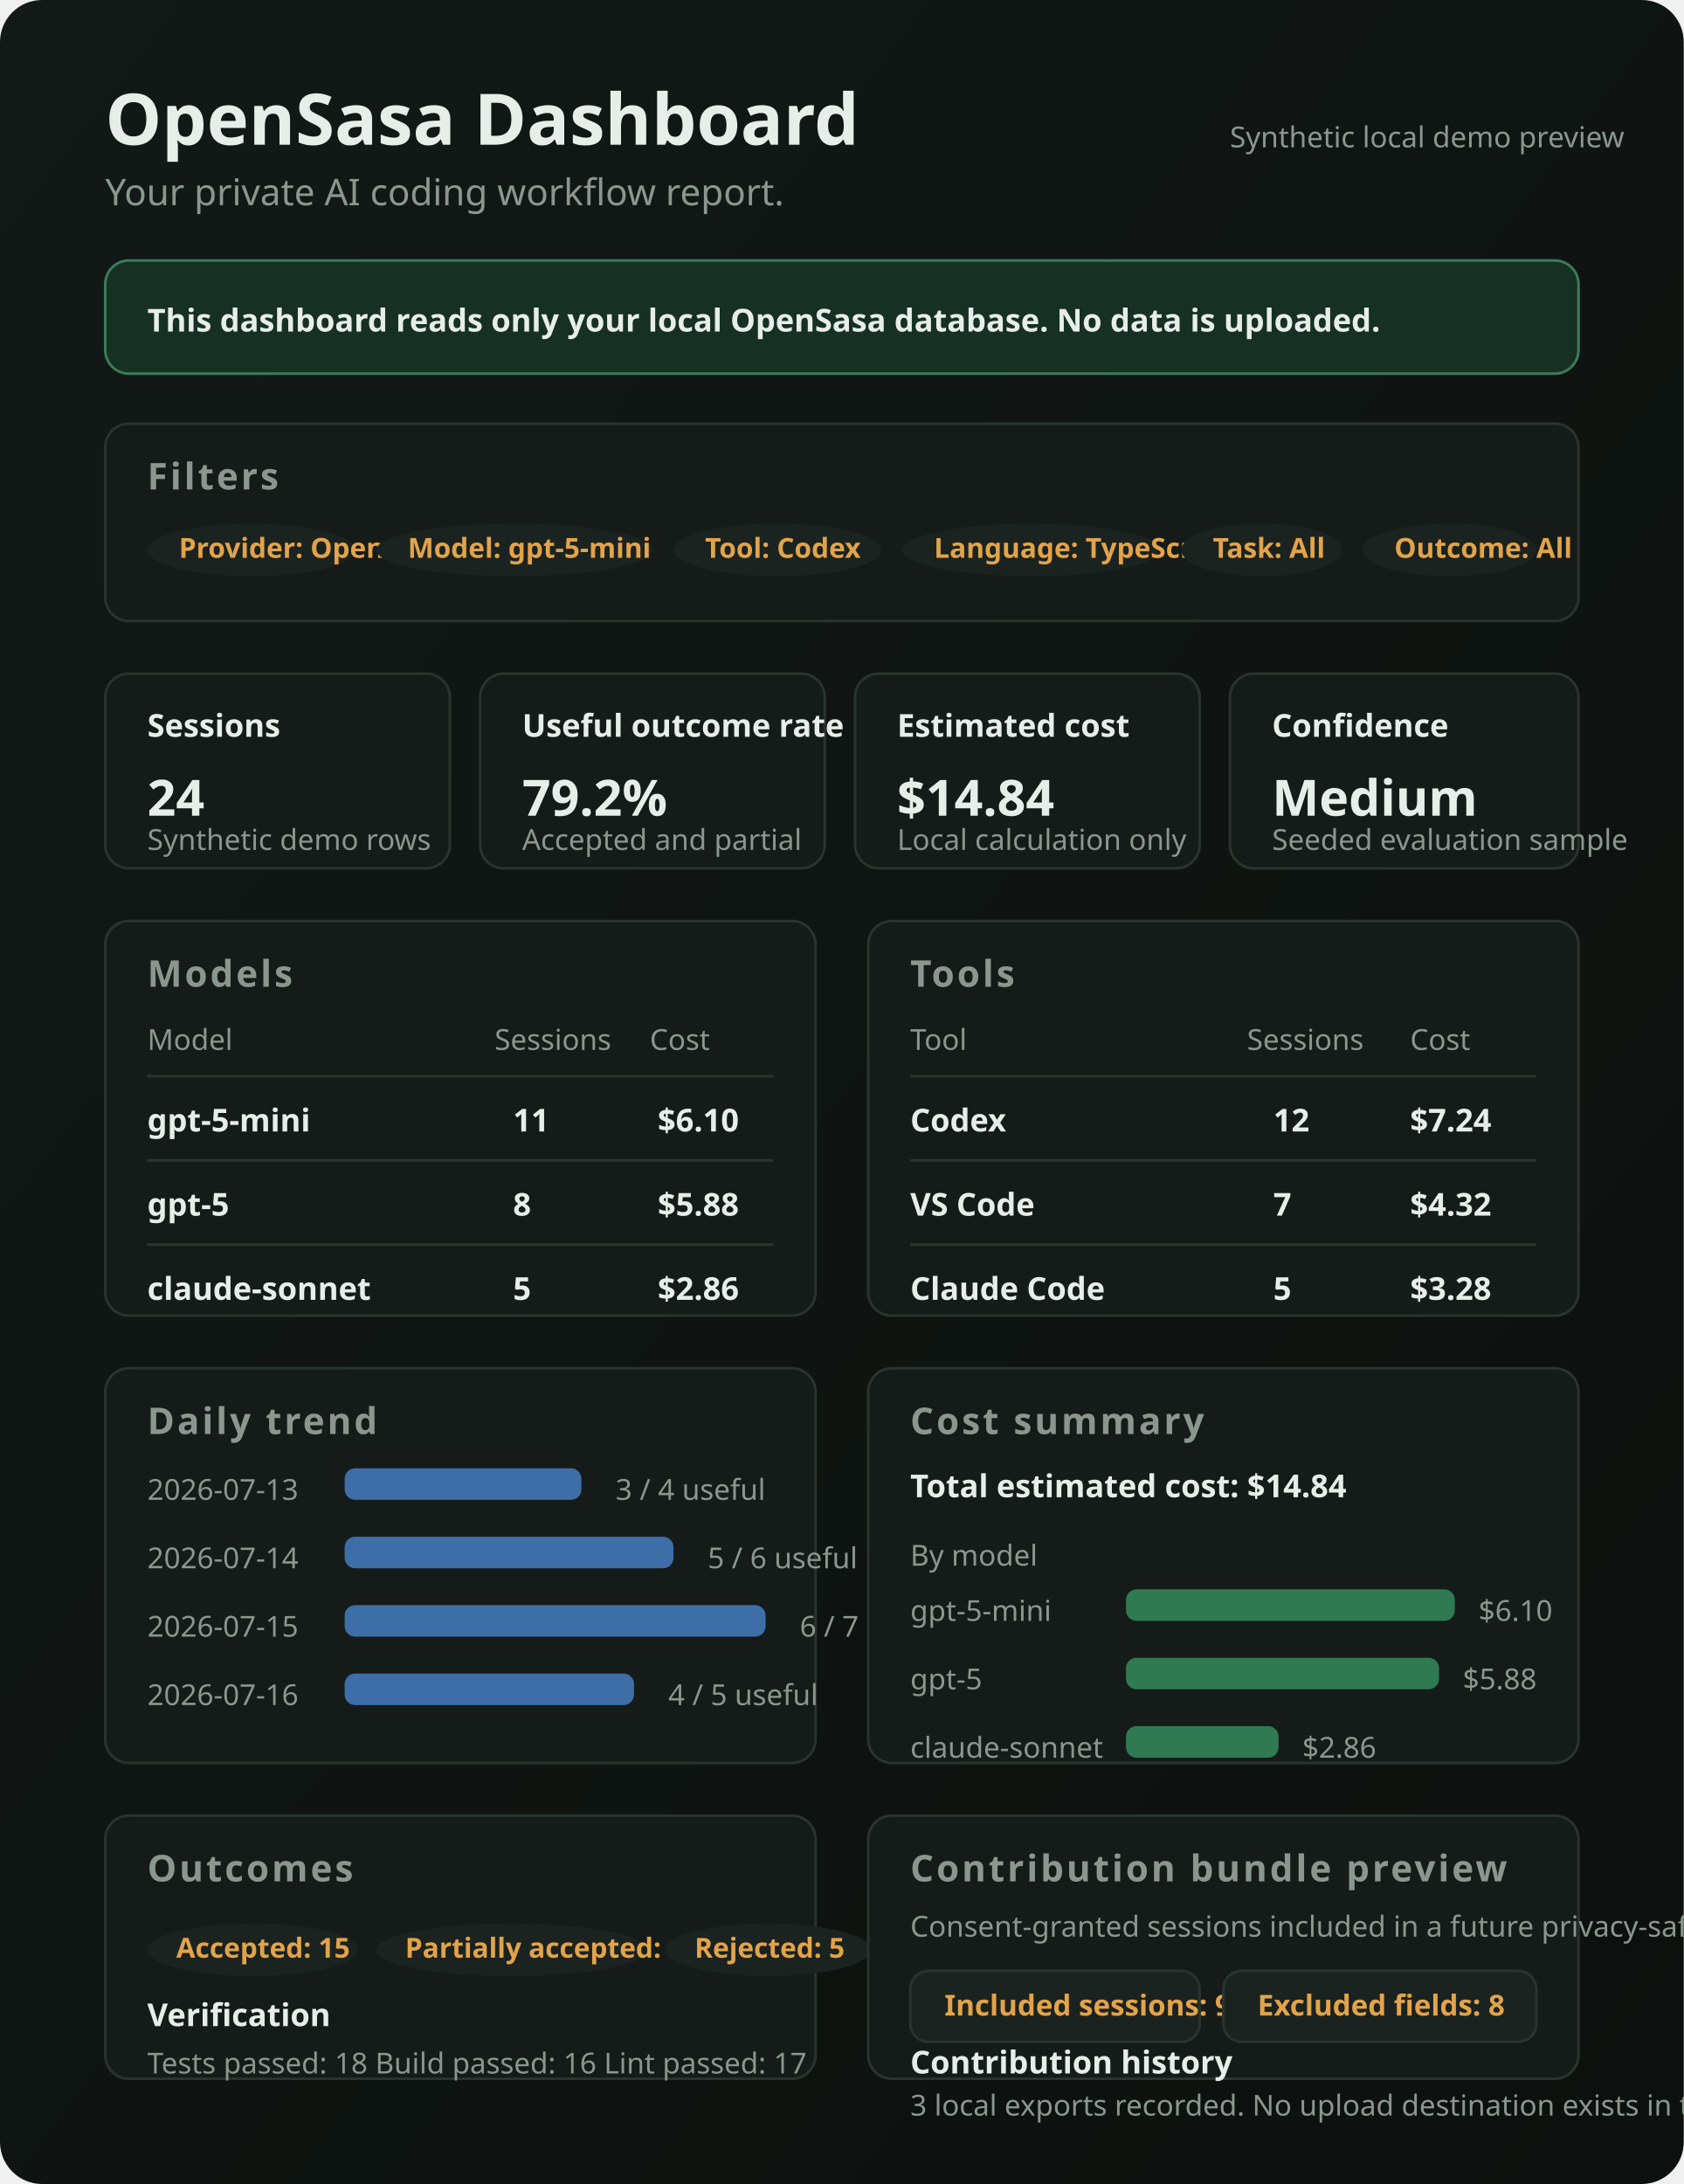
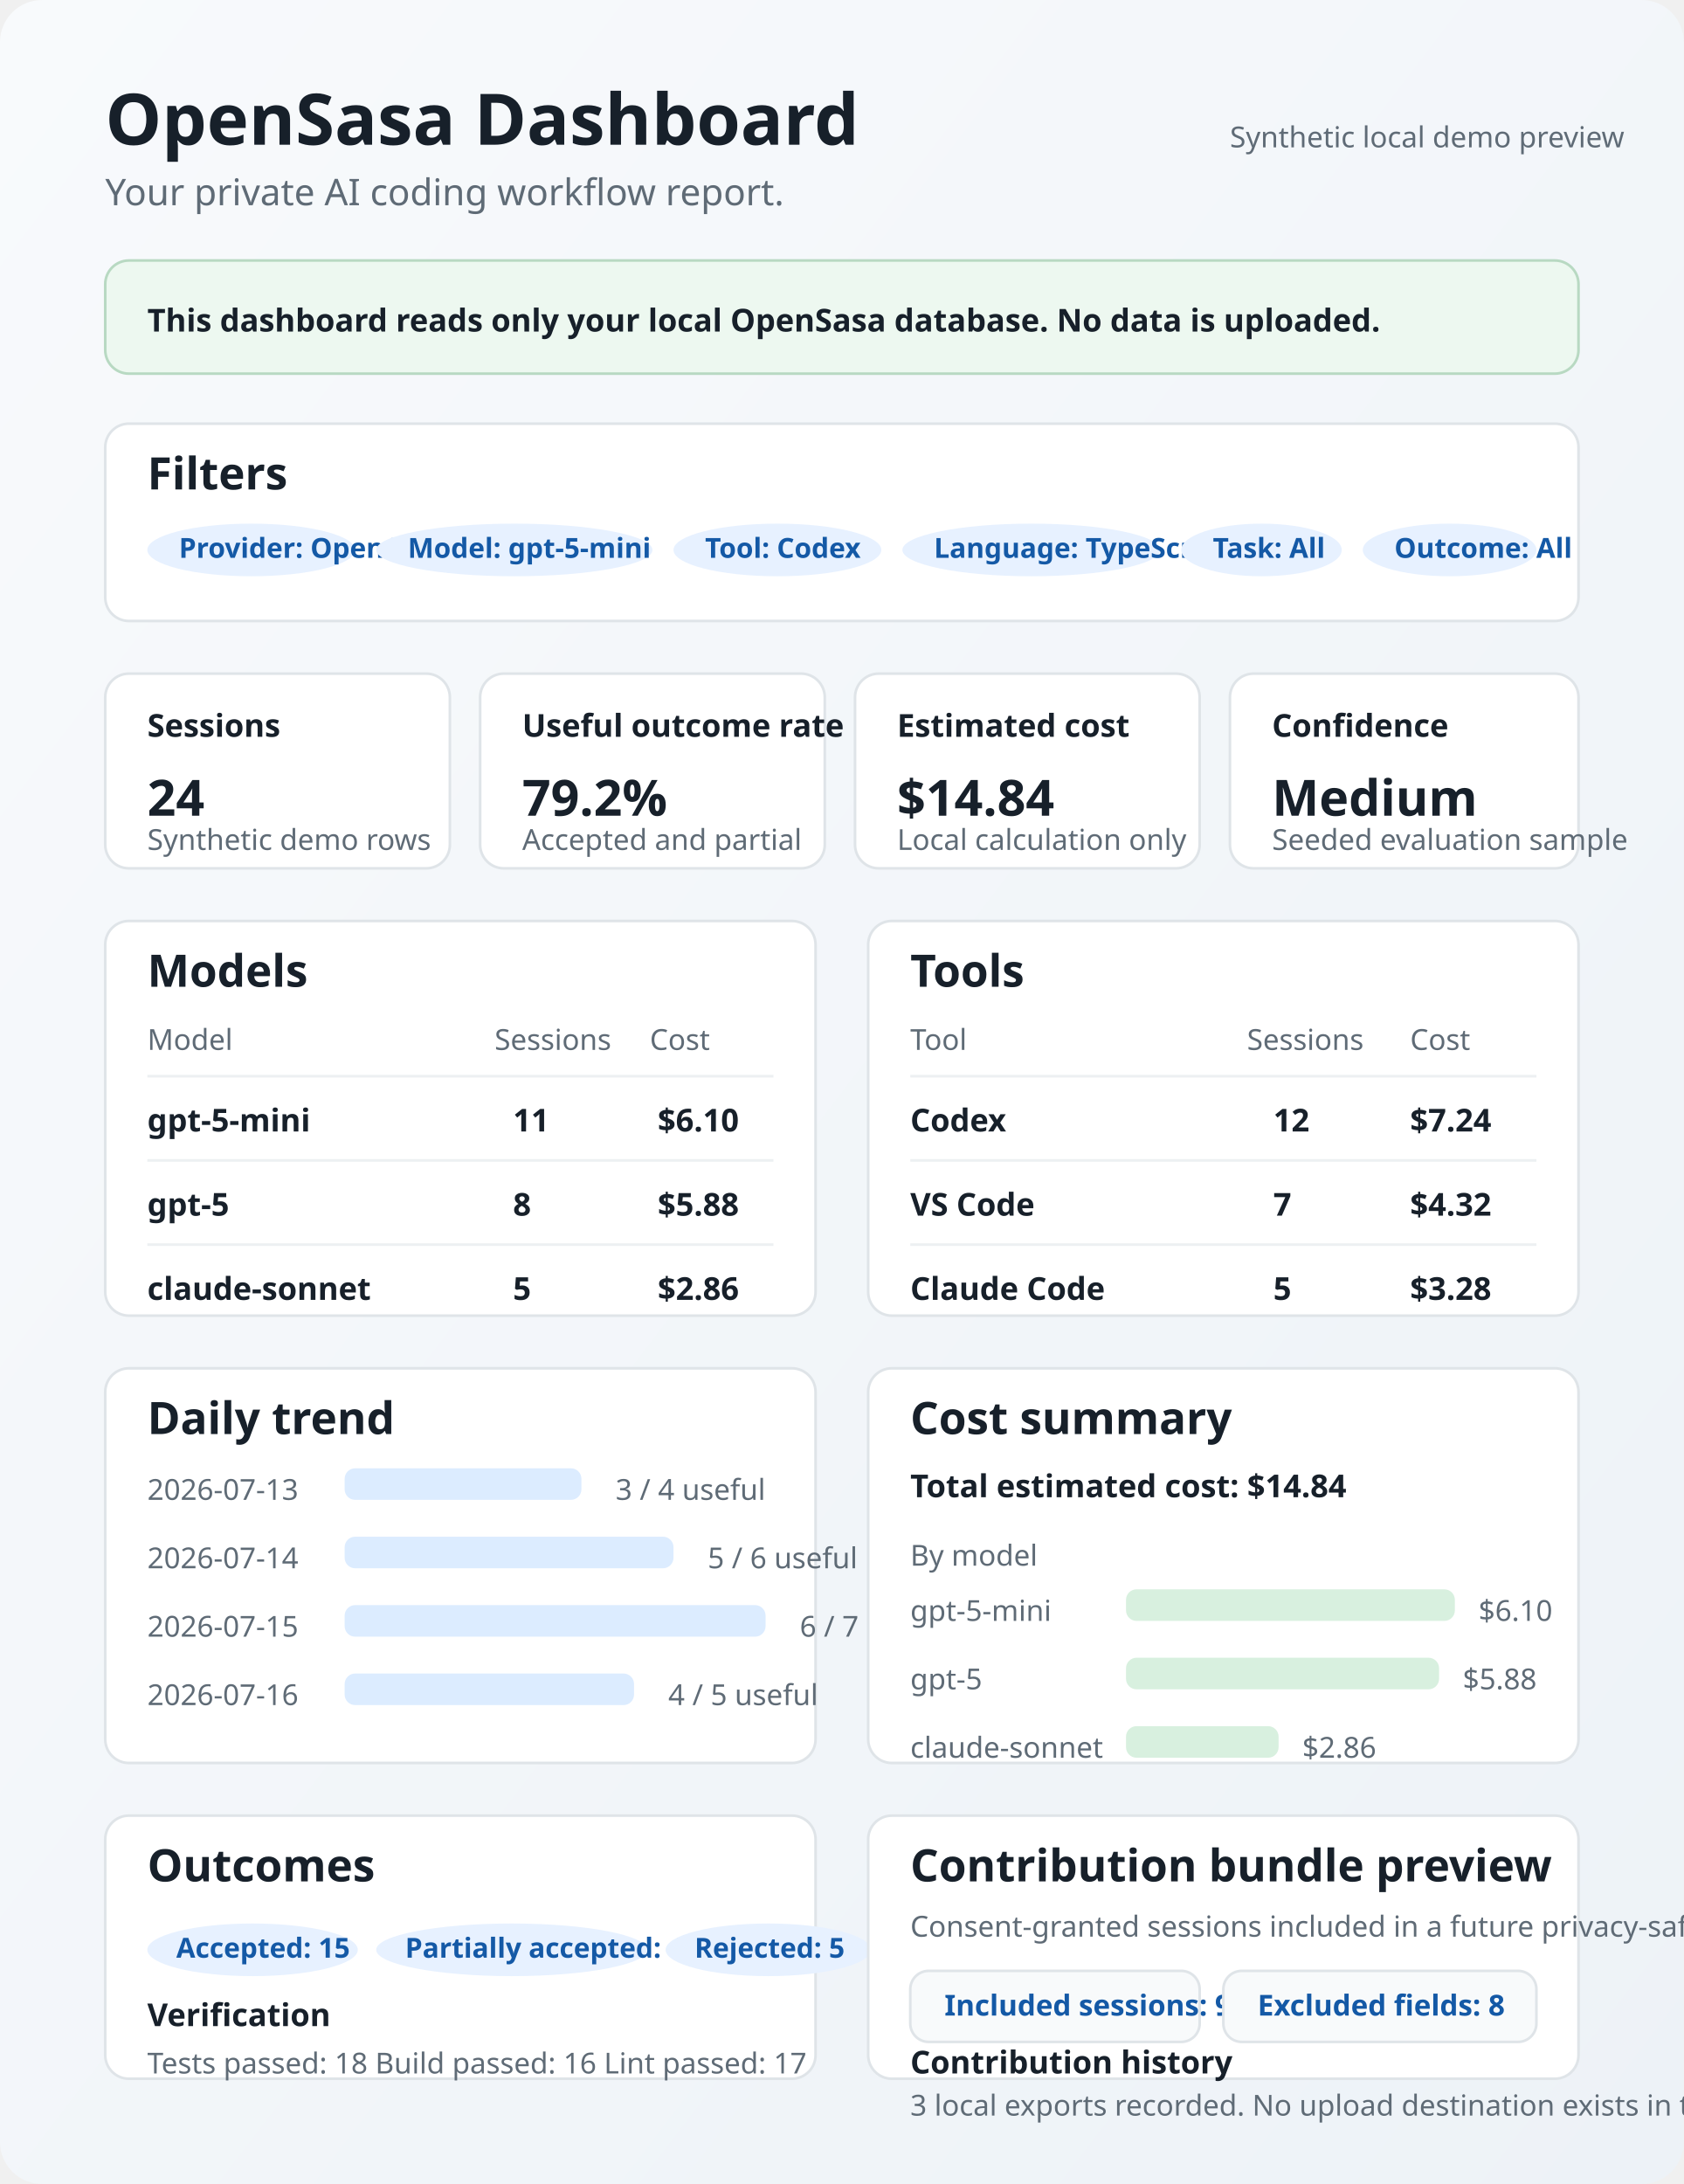
<svg xmlns="http://www.w3.org/2000/svg" width="1280" height="1660" viewBox="0 0 1280 1660" role="img" aria-labelledby="title desc">
  <defs>
    <linearGradient id="bg" x1="0" y1="0" x2="1" y2="1">
-       <stop offset="0%" stop-color="#121916" />
-       <stop offset="100%" stop-color="#0c100e" />
+       <stop offset="0%" stop-color="#f8fafc" />
+       <stop offset="100%" stop-color="#edf2f7" />
    </linearGradient>
    <style>
      .page { fill: url(#bg); }
-       .panel { fill: #151b18; stroke: #2a332e; stroke-width: 2; rx: 18; }
-       .notice { fill: #173024; stroke: #3d7a58; stroke-width: 2; rx: 18; }
-       .card { fill: #151b18; stroke: #2a332e; stroke-width: 2; rx: 18; }
-       .muted { fill: #8b968f; font: 28px system-ui, sans-serif; }
-       .small { fill: #8b968f; font: 22px system-ui, sans-serif; }
-       .heading { fill: #e7eee9; font: 700 54px system-ui, sans-serif; }
-       .section { fill: #8b968f; font: 700 28px system-ui, sans-serif; letter-spacing: 2px; }
-       .label { fill: #e7eee9; font: 600 24px system-ui, sans-serif; }
-       .value { fill: #e7eee9; font: 700 38px system-ui, sans-serif; }
-       .pill { fill: #1b2320; rx: 999; }
-       .pill-text { fill: #e2a34a; font: 600 21px system-ui, sans-serif; }
-       .rule { stroke: #2a332e; stroke-width: 2; }
-       .trend { fill: #3d6ea8; }
-       .cost { fill: #2f7a52; }
-       .bundle { fill: #1b2320; stroke: #2a332e; stroke-width: 2; rx: 14; }
-       .field { fill: #1b2320; rx: 999; }
-       .accent { fill: #e2a34a; font: 700 22px system-ui, sans-serif; }
-       .mono { fill: #e7eee9; font: 600 22px "Courier New", monospace; }
+       .panel { fill: #ffffff; stroke: #dfe4e8; stroke-width: 2; rx: 18; }
+       .notice { fill: #edf8f0; stroke: #b8d9c2; stroke-width: 2; rx: 18; }
+       .card { fill: #ffffff; stroke: #dfe4e8; stroke-width: 2; rx: 18; }
+       .muted { fill: #5f6b76; font: 28px system-ui, sans-serif; }
+       .small { fill: #5f6b76; font: 22px system-ui, sans-serif; }
+       .heading { fill: #17202a; font: 700 54px system-ui, sans-serif; }
+       .section { fill: #17202a; font: 700 34px system-ui, sans-serif; }
+       .label { fill: #17202a; font: 600 24px system-ui, sans-serif; }
+       .value { fill: #17202a; font: 700 38px system-ui, sans-serif; }
+       .pill { fill: #e7f1ff; rx: 999; }
+       .pill-text { fill: #1459a6; font: 600 21px system-ui, sans-serif; }
+       .rule { stroke: #edf0f2; stroke-width: 2; }
+       .trend { fill: #dcecff; }
+       .cost { fill: #d8f0df; }
+       .bundle { fill: #f8fafb; stroke: #dfe4e8; stroke-width: 2; rx: 14; }
+       .field { fill: #eef1f4; rx: 999; }
+       .accent { fill: #1459a6; font: 700 22px system-ui, sans-serif; }
+       .mono { fill: #17202a; font: 600 22px "Courier New", monospace; }
    </style>
  </defs>
  <rect class="page" width="1280" height="1660" rx="32" />
  <text x="80" y="110" class="heading">OpenSasa Dashboard</text>
  <text x="80" y="156" class="muted">Your private AI coding workflow report.</text>
  <text x="935" y="112" class="small">Synthetic local demo preview</text>
  <rect class="notice" x="80" y="198" width="1120" height="86" rx="18" />
  <text x="112" y="252" class="label">This dashboard reads only your local OpenSasa database. No data is uploaded.</text>
  <rect class="panel" x="80" y="322" width="1120" height="150" rx="18" />
  <text x="112" y="372" class="section">Filters</text>
  <rect class="pill" x="112" y="398" width="158" height="40" rx="20" />
  <text x="136" y="424" class="pill-text">Provider: OpenAI</text>
  <rect class="pill" x="286" y="398" width="210" height="40" rx="20" />
  <text x="310" y="424" class="pill-text">Model: gpt-5-mini</text>
  <rect class="pill" x="512" y="398" width="158" height="40" rx="20" />
  <text x="536" y="424" class="pill-text">Tool: Codex</text>
  <rect class="pill" x="686" y="398" width="196" height="40" rx="20" />
  <text x="710" y="424" class="pill-text">Language: TypeScript</text>
  <rect class="pill" x="898" y="398" width="122" height="40" rx="20" />
  <text x="922" y="424" class="pill-text">Task: All</text>
  <rect class="pill" x="1036" y="398" width="132" height="40" rx="20" />
  <text x="1060" y="424" class="pill-text">Outcome: All</text>
  <rect class="card" x="80" y="512" width="262" height="148" rx="18" />
  <text x="112" y="560" class="label">Sessions</text>
  <text x="112" y="620" class="value">24</text>
  <text x="112" y="646" class="small">Synthetic demo rows</text>
  <rect class="card" x="365" y="512" width="262" height="148" rx="18" />
  <text x="397" y="560" class="label">Useful outcome rate</text>
  <text x="397" y="620" class="value">79.2%</text>
  <text x="397" y="646" class="small">Accepted and partial</text>
  <rect class="card" x="650" y="512" width="262" height="148" rx="18" />
  <text x="682" y="560" class="label">Estimated cost</text>
  <text x="682" y="620" class="value">$14.84</text>
  <text x="682" y="646" class="small">Local calculation only</text>
  <rect class="card" x="935" y="512" width="265" height="148" rx="18" />
  <text x="967" y="560" class="label">Confidence</text>
  <text x="967" y="620" class="value">Medium</text>
  <text x="967" y="646" class="small">Seeded evaluation sample</text>
  <rect class="panel" x="80" y="700" width="540" height="300" rx="18" />
  <text x="112" y="750" class="section">Models</text>
  <text x="112" y="798" class="small">Model</text>
  <text x="376" y="798" class="small">Sessions</text>
  <text x="494" y="798" class="small">Cost</text>
  <line class="rule" x1="112" y1="818" x2="588" y2="818" />
  <text x="112" y="860" class="label">gpt-5-mini</text>
  <text x="390" y="860" class="label">11</text>
  <text x="500" y="860" class="label">$6.10</text>
  <line class="rule" x1="112" y1="882" x2="588" y2="882" />
  <text x="112" y="924" class="label">gpt-5</text>
  <text x="390" y="924" class="label">8</text>
  <text x="500" y="924" class="label">$5.88</text>
  <line class="rule" x1="112" y1="946" x2="588" y2="946" />
  <text x="112" y="988" class="label">claude-sonnet</text>
  <text x="390" y="988" class="label">5</text>
  <text x="500" y="988" class="label">$2.86</text>
  <rect class="panel" x="660" y="700" width="540" height="300" rx="18" />
  <text x="692" y="750" class="section">Tools</text>
  <text x="692" y="798" class="small">Tool</text>
  <text x="948" y="798" class="small">Sessions</text>
  <text x="1072" y="798" class="small">Cost</text>
  <line class="rule" x1="692" y1="818" x2="1168" y2="818" />
  <text x="692" y="860" class="label">Codex</text>
  <text x="968" y="860" class="label">12</text>
  <text x="1072" y="860" class="label">$7.24</text>
  <line class="rule" x1="692" y1="882" x2="1168" y2="882" />
  <text x="692" y="924" class="label">VS Code</text>
  <text x="968" y="924" class="label">7</text>
  <text x="1072" y="924" class="label">$4.32</text>
  <line class="rule" x1="692" y1="946" x2="1168" y2="946" />
  <text x="692" y="988" class="label">Claude Code</text>
  <text x="968" y="988" class="label">5</text>
  <text x="1072" y="988" class="label">$3.28</text>
  <rect class="panel" x="80" y="1040" width="540" height="300" rx="18" />
  <text x="112" y="1090" class="section">Daily trend</text>
  <text x="112" y="1140" class="small">2026-07-13</text>
  <rect class="trend" x="262" y="1116" width="180" height="24" rx="8" />
  <text x="468" y="1140" class="small">3 / 4 useful</text>
  <text x="112" y="1192" class="small">2026-07-14</text>
  <rect class="trend" x="262" y="1168" width="250" height="24" rx="8" />
  <text x="538" y="1192" class="small">5 / 6 useful</text>
  <text x="112" y="1244" class="small">2026-07-15</text>
  <rect class="trend" x="262" y="1220" width="320" height="24" rx="8" />
  <text x="112" y="1296" class="small">2026-07-16</text>
  <rect class="trend" x="262" y="1272" width="220" height="24" rx="8" />
  <text x="508" y="1296" class="small">4 / 5 useful</text>
  <text x="608" y="1244" class="small">6 / 7 useful</text>
  <rect class="panel" x="660" y="1040" width="540" height="300" rx="18" />
  <text x="692" y="1090" class="section">Cost summary</text>
  <text x="692" y="1138" class="label">Total estimated cost: $14.84</text>
  <text x="692" y="1190" class="small">By model</text>
  <text x="692" y="1232" class="small">gpt-5-mini</text>
  <rect class="cost" x="856" y="1208" width="250" height="24" rx="8" />
  <text x="1124" y="1232" class="small">$6.10</text>
  <text x="692" y="1284" class="small">gpt-5</text>
  <rect class="cost" x="856" y="1260" width="238" height="24" rx="8" />
  <text x="1112" y="1284" class="small">$5.88</text>
  <text x="692" y="1336" class="small">claude-sonnet</text>
  <rect class="cost" x="856" y="1312" width="116" height="24" rx="8" />
  <text x="990" y="1336" class="small">$2.86</text>
  <rect class="panel" x="80" y="1380" width="540" height="200" rx="18" />
  <text x="112" y="1430" class="section">Outcomes</text>
  <rect class="pill" x="112" y="1462" width="160" height="40" rx="20" />
  <text x="134" y="1488" class="pill-text">Accepted: 15</text>
  <rect class="pill" x="286" y="1462" width="206" height="40" rx="20" />
  <text x="308" y="1488" class="pill-text">Partially accepted: 4</text>
  <rect class="pill" x="506" y="1462" width="156" height="40" rx="20" />
  <text x="528" y="1488" class="pill-text">Rejected: 5</text>
  <text x="112" y="1540" class="label">Verification</text>
  <text x="112" y="1576" class="small">Tests passed: 18   Build passed: 16   Lint passed: 17</text>
  <rect class="panel" x="660" y="1380" width="540" height="200" rx="18" />
  <text x="692" y="1430" class="section">Contribution bundle preview</text>
  <text x="692" y="1472" class="small">Consent-granted sessions included in a future privacy-safe export bundle.</text>
  <rect class="bundle" x="692" y="1498" width="220" height="54" rx="14" />
  <text x="718" y="1532" class="accent">Included sessions: 9</text>
  <rect class="bundle" x="930" y="1498" width="238" height="54" rx="14" />
  <text x="956" y="1532" class="accent">Excluded fields: 8</text>
  <text x="692" y="1576" class="label">Contribution history</text>
  <text x="692" y="1608" class="small">3 local exports recorded. No upload destination exists in the MVP.</text>
</svg>
